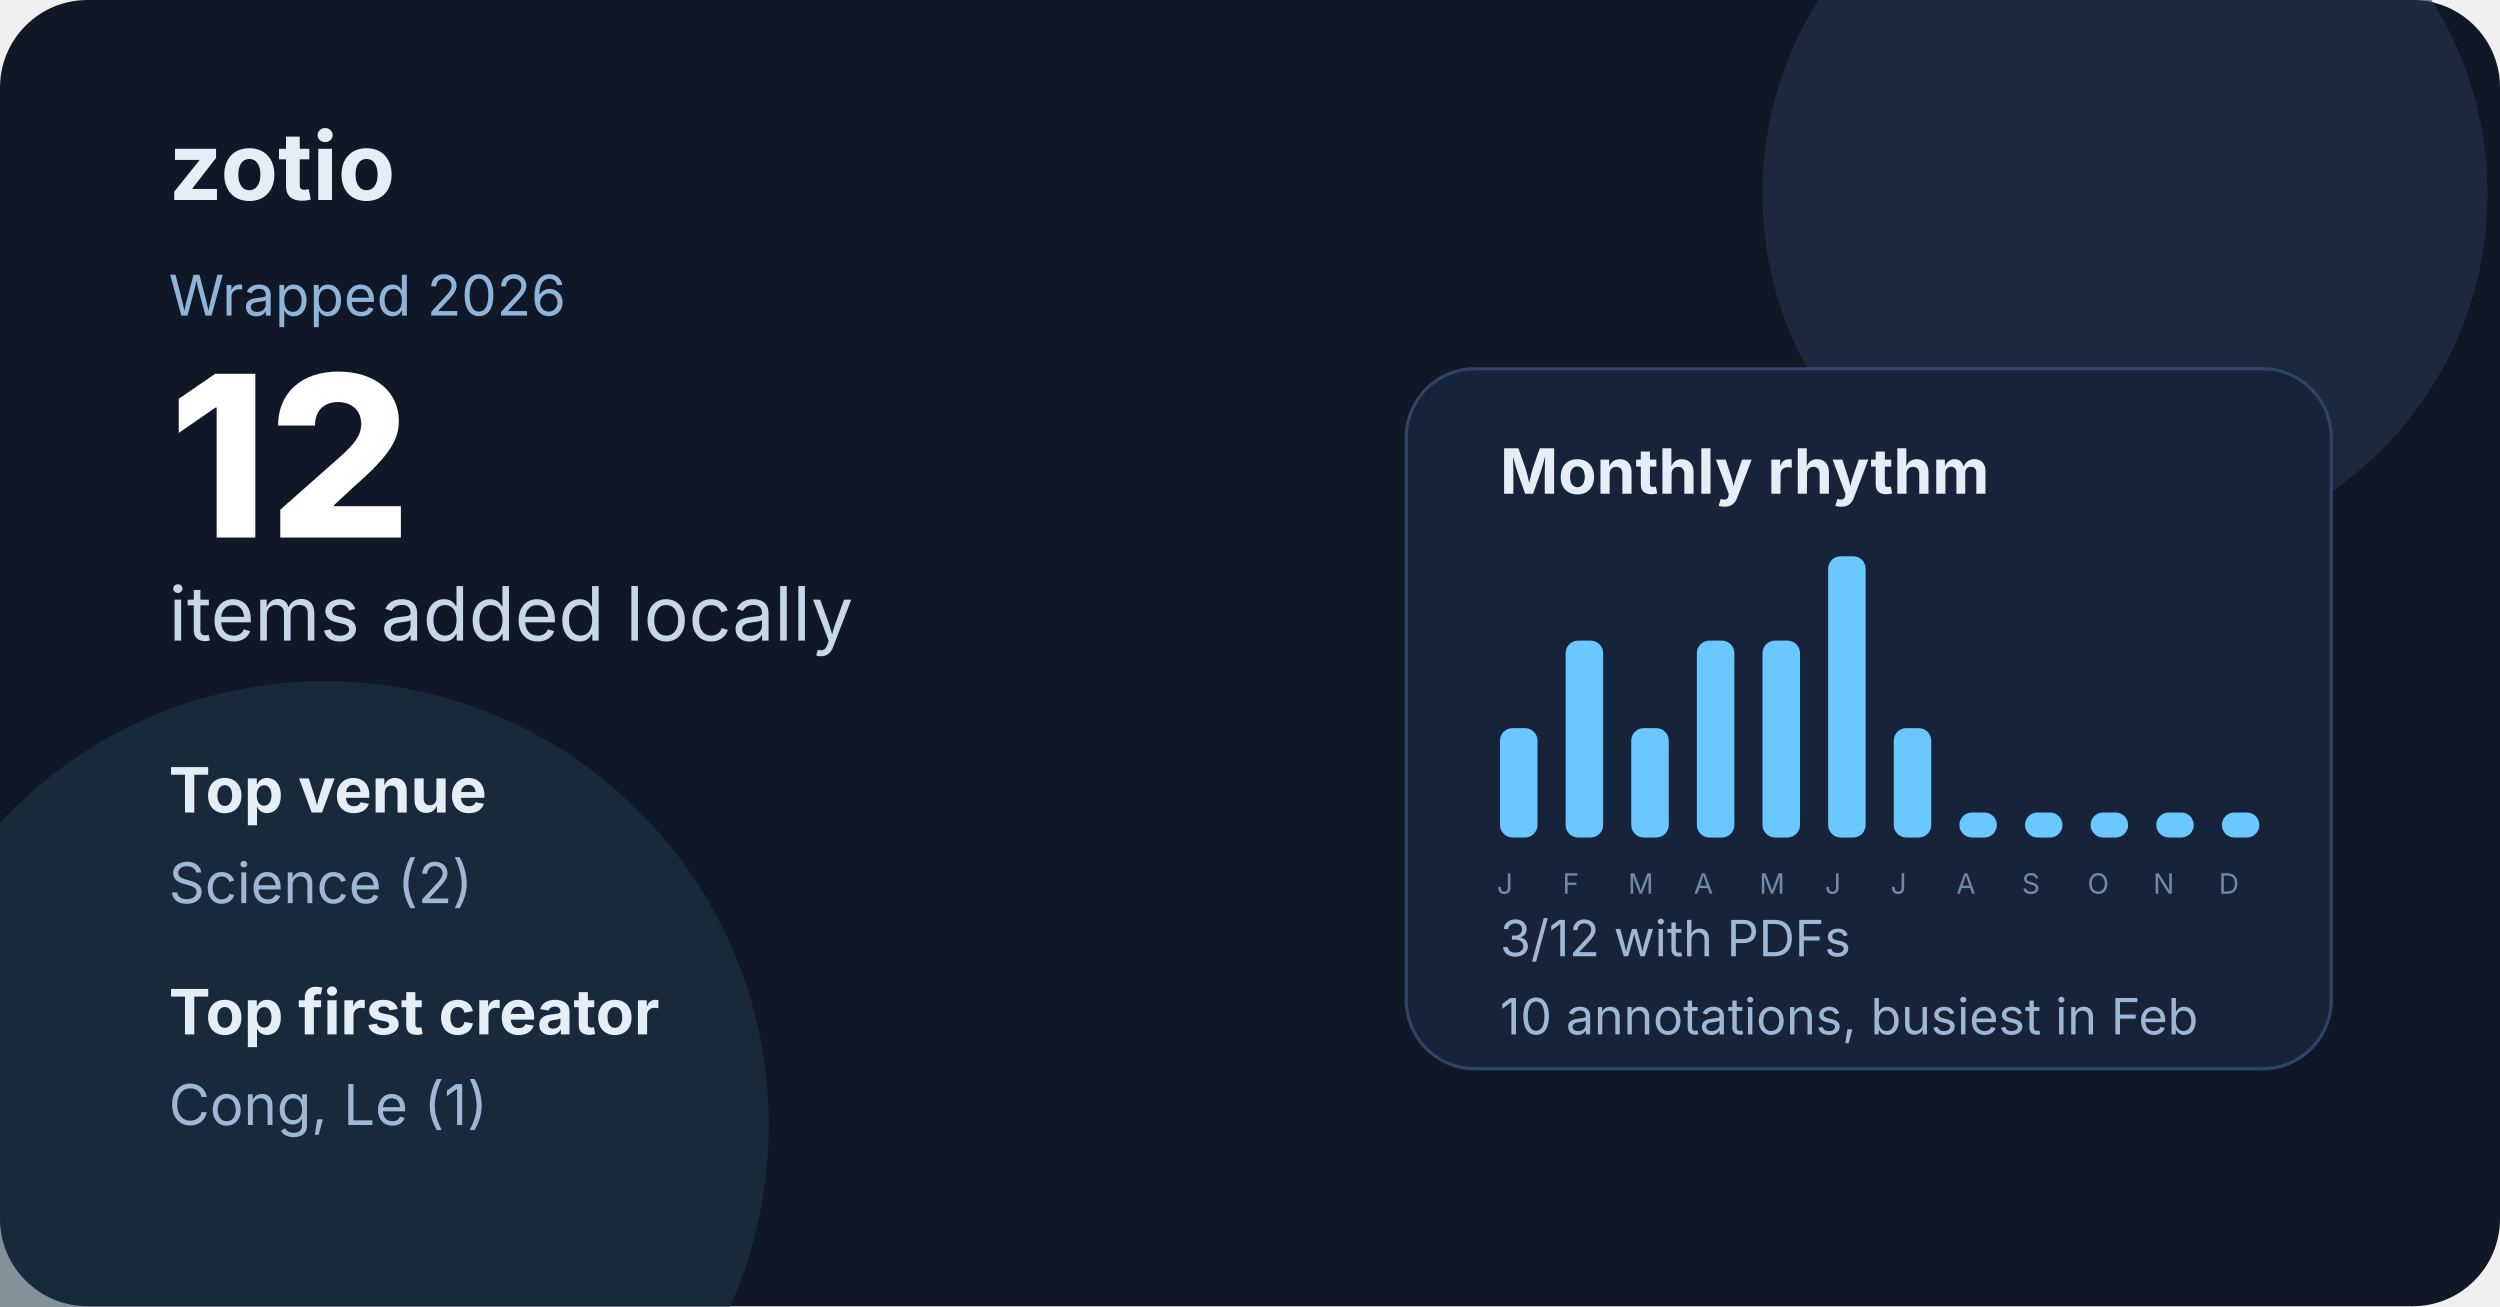
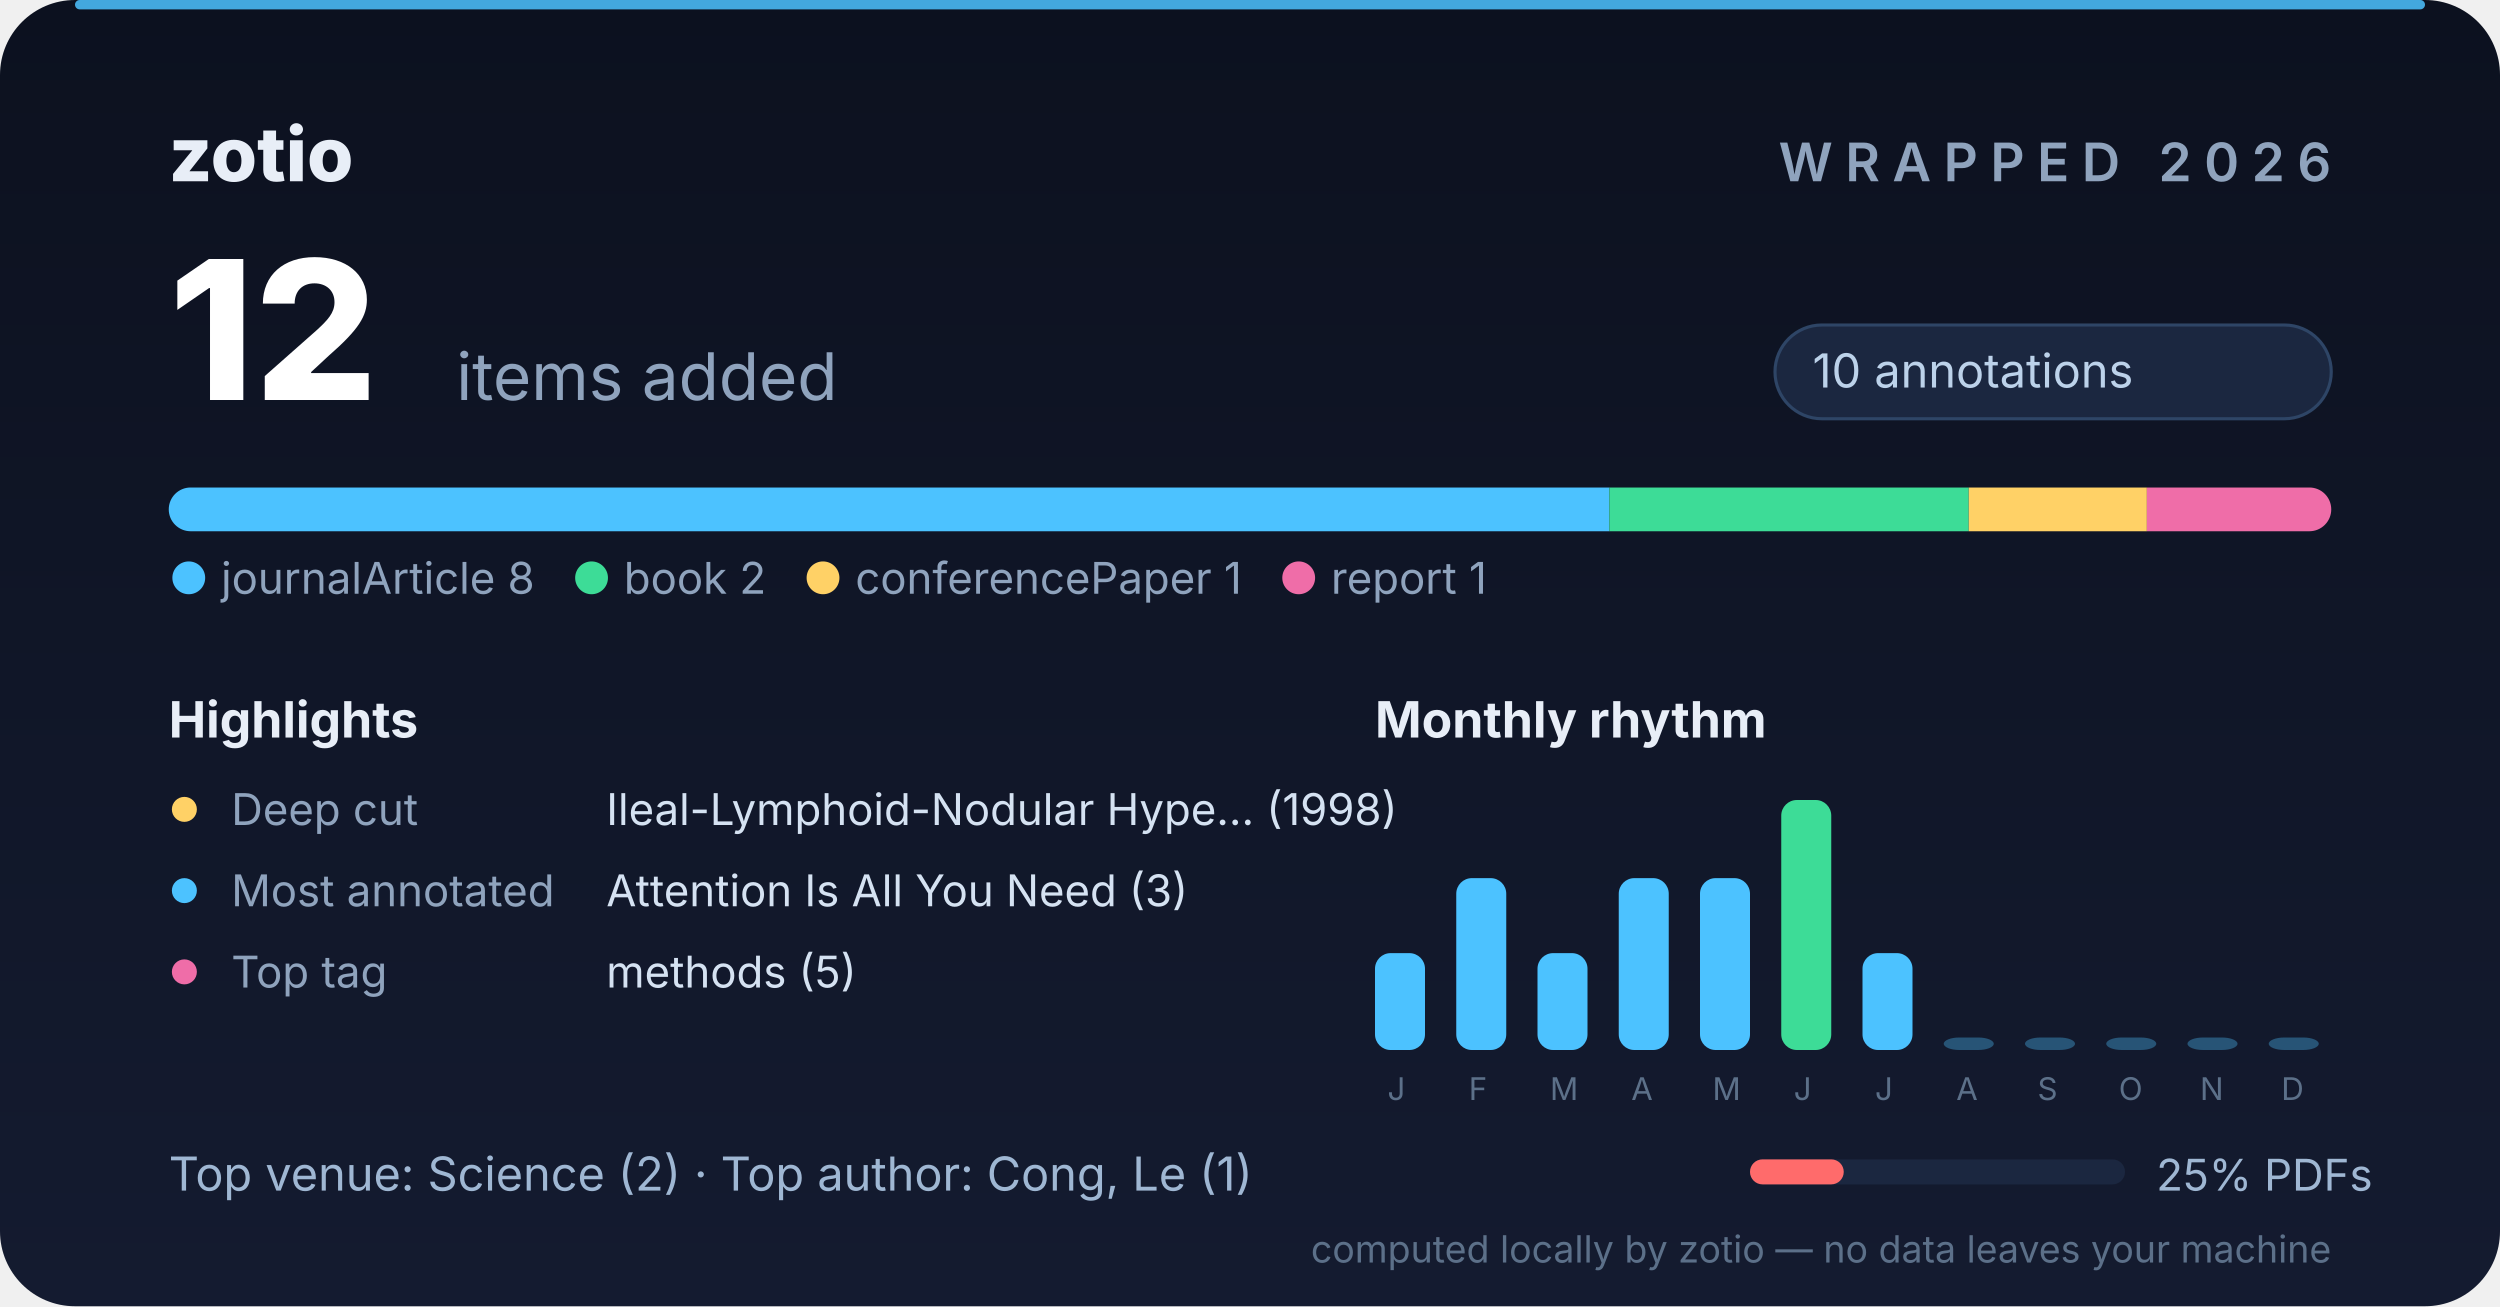
<svg xmlns="http://www.w3.org/2000/svg" width="800" height="418" viewBox="0 0 800 418" role="img" aria-labelledby="title desc">
-   <rect width="800" height="418" rx="28" fill="#101827" />
-   <circle cx="680" cy="62" r="116" fill="#24324b" opacity="0.62" />
-   <circle cx="104" cy="360" r="142" fill="#1f3a4d" opacity="0.52" />
-   <text x="54" y="64" fill="#e5edf7" font-family="Inter, ui-sans-serif, system-ui, sans-serif" font-size="30" font-weight="700">zotio</text>
-   <text x="54" y="101" fill="#8fb4d9" font-family="Inter, ui-sans-serif, system-ui, sans-serif" font-size="18">Wrapped 2026</text>
-   <text x="54" y="172" fill="#ffffff" font-family="Inter, ui-sans-serif, system-ui, sans-serif" font-size="72" font-weight="800">12</text>
-   <text x="54" y="205" fill="#c7d7ea" font-family="Inter, ui-sans-serif, system-ui, sans-serif" font-size="24">items added locally</text>
-   <text x="54" y="260" fill="#e5edf7" font-family="Inter, ui-sans-serif, system-ui, sans-serif" font-size="20" font-weight="700">Top venue</text>
-   <text x="54" y="289" fill="#9fb7d3" font-family="Inter, ui-sans-serif, system-ui, sans-serif" font-size="18">Science (2)</text>
-   <text x="54" y="331" fill="#e5edf7" font-family="Inter, ui-sans-serif, system-ui, sans-serif" font-size="20" font-weight="700">Top first creator</text>
-   <text x="54" y="360" fill="#9fb7d3" font-family="Inter, ui-sans-serif, system-ui, sans-serif" font-size="18">Cong, Le (1)</text>
-   <rect x="450" y="118" width="296" height="224" rx="22" fill="#172338" stroke="#2e4566" />
-   <text x="480" y="158" fill="#e5edf7" font-family="Inter, ui-sans-serif, system-ui, sans-serif" font-size="20" font-weight="700">Monthly rhythm</text>
-   <rect x="480" y="233" width="12" height="35" rx="4" fill="#6bc7ff" />
-   <text x="479" y="286" fill="#6f89a8" font-family="Inter, ui-sans-serif, system-ui, sans-serif" font-size="9">J</text>
-   <rect x="501" y="205" width="12" height="63" rx="4" fill="#6bc7ff" />
-   <text x="500" y="286" fill="#6f89a8" font-family="Inter, ui-sans-serif, system-ui, sans-serif" font-size="9">F</text>
-   <rect x="522" y="233" width="12" height="35" rx="4" fill="#6bc7ff" />
-   <text x="521" y="286" fill="#6f89a8" font-family="Inter, ui-sans-serif, system-ui, sans-serif" font-size="9">M</text>
-   <rect x="543" y="205" width="12" height="63" rx="4" fill="#6bc7ff" />
-   <text x="542" y="286" fill="#6f89a8" font-family="Inter, ui-sans-serif, system-ui, sans-serif" font-size="9">A</text>
-   <rect x="564" y="205" width="12" height="63" rx="4" fill="#6bc7ff" />
-   <text x="563" y="286" fill="#6f89a8" font-family="Inter, ui-sans-serif, system-ui, sans-serif" font-size="9">M</text>
-   <rect x="585" y="178" width="12" height="90" rx="4" fill="#6bc7ff" />
-   <text x="584" y="286" fill="#6f89a8" font-family="Inter, ui-sans-serif, system-ui, sans-serif" font-size="9">J</text>
-   <rect x="606" y="233" width="12" height="35" rx="4" fill="#6bc7ff" />
-   <text x="605" y="286" fill="#6f89a8" font-family="Inter, ui-sans-serif, system-ui, sans-serif" font-size="9">J</text>
-   <rect x="627" y="260" width="12" height="8" rx="4" fill="#6bc7ff" />
-   <text x="626" y="286" fill="#6f89a8" font-family="Inter, ui-sans-serif, system-ui, sans-serif" font-size="9">A</text>
-   <rect x="648" y="260" width="12" height="8" rx="4" fill="#6bc7ff" />
-   <text x="647" y="286" fill="#6f89a8" font-family="Inter, ui-sans-serif, system-ui, sans-serif" font-size="9">S</text>
-   <rect x="669" y="260" width="12" height="8" rx="4" fill="#6bc7ff" />
-   <text x="668" y="286" fill="#6f89a8" font-family="Inter, ui-sans-serif, system-ui, sans-serif" font-size="9">O</text>
-   <rect x="690" y="260" width="12" height="8" rx="4" fill="#6bc7ff" />
-   <text x="689" y="286" fill="#6f89a8" font-family="Inter, ui-sans-serif, system-ui, sans-serif" font-size="9">N</text>
-   <rect x="711" y="260" width="12" height="8" rx="4" fill="#6bc7ff" />
-   <text x="710" y="286" fill="#6f89a8" font-family="Inter, ui-sans-serif, system-ui, sans-serif" font-size="9">D</text>
-   <text x="480" y="306" fill="#9fb7d3" font-family="Inter, ui-sans-serif, system-ui, sans-serif" font-size="16">3/12 with PDFs</text>
-   <text x="480" y="331" fill="#9fb7d3" font-family="Inter, ui-sans-serif, system-ui, sans-serif" font-size="16">10 annotations, busiest in Feb</text>
-   <text x="54" y="395" fill="#6f89a8" font-family="Inter, ui-sans-serif, system-ui, sans-serif" font-size="15" />
+   <defs>
+     <linearGradient id="zw-bg" x1="0" y1="0" x2="0" y2="1">
+       <stop offset="0" stop-color="#0c111f" />
+       <stop offset="1" stop-color="#141b30" />
+     </linearGradient>
+   </defs>
+   <rect width="800" height="418" rx="24" fill="url(#zw-bg)" />
+   <rect x="24" y="0" width="752" height="3" rx="1.5" fill="#4cc2ff" opacity="0.85" />
+   <text x="54" y="58" fill="#e8eef7" font-family="Inter, ui-sans-serif, system-ui, sans-serif" font-size="24" font-weight="800">zotio</text>
+   <text x="746" y="58" text-anchor="end" fill="#8fa3bd" font-family="Inter, ui-sans-serif, system-ui, sans-serif" font-size="17" font-weight="600" letter-spacing="4">WRAPPED 2026</text>
+   <text x="54" y="128" fill="#ffffff" font-family="Inter, ui-sans-serif, system-ui, sans-serif" font-size="62" font-weight="800">12</text>
+   <text x="146" y="128" fill="#8fa3bd" font-family="Inter, ui-sans-serif, system-ui, sans-serif" font-size="21">items added</text>
+   <rect x="568" y="104" width="178" height="30" rx="15" fill="#1b2740" stroke="#2e4566" />
+   <text x="580" y="124" fill="#bcd2ea" font-family="Inter, ui-sans-serif, system-ui, sans-serif" font-size="15">10 annotations</text>
+   <clipPath id="zw-mix">
+     <rect x="54" y="156" width="692" height="14" rx="7" />
+   </clipPath>
+   <g clip-path="url(#zw-mix)">
+     <rect x="54" y="156" width="461" height="14" fill="#4cc2ff" />
+     <rect x="515" y="156" width="115" height="14" fill="#3ddc97" />
+     <rect x="630" y="156" width="57" height="14" fill="#ffd166" />
+     <rect x="687" y="156" width="57" height="14" fill="#ef6da8" />
+     <rect x="744" y="156" width="2" height="14" fill="#ef6da8" />
+   </g>
+   <text x="54" y="190" fill="#8fa3bd" font-family="Inter, ui-sans-serif, system-ui, sans-serif" font-size="14">
+     <tspan fill="#4cc2ff">●</tspan> journalArticle 8   <tspan fill="#3ddc97">●</tspan> book 2   <tspan fill="#ffd166">●</tspan> conferencePaper 1   <tspan fill="#ef6da8">●</tspan> report 1</text>
+   <text x="54" y="236" fill="#e8eef7" font-family="Inter, ui-sans-serif, system-ui, sans-serif" font-size="16" font-weight="700">Highlights</text>
+   <circle cx="59" cy="259" r="4" fill="#ffd166" />
+   <text x="74" y="264" fill="#8fa3bd" font-family="Inter, ui-sans-serif, system-ui, sans-serif" font-size="14">Deep cut</text>
+   <text x="194" y="264" fill="#d5e2f2" font-family="Inter, ui-sans-serif, system-ui, sans-serif" font-size="14">Ileal-Lymphoid-Nodular Hype... (1998)</text>
+   <circle cx="59" cy="285" r="4" fill="#4cc2ff" />
+   <text x="74" y="290" fill="#8fa3bd" font-family="Inter, ui-sans-serif, system-ui, sans-serif" font-size="14">Most annotated</text>
+   <text x="194" y="290" fill="#d5e2f2" font-family="Inter, ui-sans-serif, system-ui, sans-serif" font-size="14">Attention Is All You Need (3)</text>
+   <circle cx="59" cy="311" r="4" fill="#ef6da8" />
+   <text x="74" y="316" fill="#8fa3bd" font-family="Inter, ui-sans-serif, system-ui, sans-serif" font-size="14">Top tag</text>
+   <text x="194" y="316" fill="#d5e2f2" font-family="Inter, ui-sans-serif, system-ui, sans-serif" font-size="14">methods (5)</text>
+   <text x="440" y="236" fill="#e8eef7" font-family="Inter, ui-sans-serif, system-ui, sans-serif" font-size="16" font-weight="700">Monthly rhythm</text>
+   <rect x="440" y="305" width="16" height="31" rx="5" fill="#4cc2ff" opacity="1" />
+   <text x="444" y="352" fill="#5c7089" font-family="Inter, ui-sans-serif, system-ui, sans-serif" font-size="10">J</text>
+   <rect x="466" y="281" width="16" height="55" rx="5" fill="#4cc2ff" opacity="1" />
+   <text x="470" y="352" fill="#5c7089" font-family="Inter, ui-sans-serif, system-ui, sans-serif" font-size="10">F</text>
+   <rect x="492" y="305" width="16" height="31" rx="5" fill="#4cc2ff" opacity="1" />
+   <text x="496" y="352" fill="#5c7089" font-family="Inter, ui-sans-serif, system-ui, sans-serif" font-size="10">M</text>
+   <rect x="518" y="281" width="16" height="55" rx="5" fill="#4cc2ff" opacity="1" />
+   <text x="522" y="352" fill="#5c7089" font-family="Inter, ui-sans-serif, system-ui, sans-serif" font-size="10">A</text>
+   <rect x="544" y="281" width="16" height="55" rx="5" fill="#4cc2ff" opacity="1" />
+   <text x="548" y="352" fill="#5c7089" font-family="Inter, ui-sans-serif, system-ui, sans-serif" font-size="10">M</text>
+   <rect x="570" y="256" width="16" height="80" rx="5" fill="#3ddc97" opacity="1" />
+   <text x="574" y="352" fill="#5c7089" font-family="Inter, ui-sans-serif, system-ui, sans-serif" font-size="10">J</text>
+   <rect x="596" y="305" width="16" height="31" rx="5" fill="#4cc2ff" opacity="1" />
+   <text x="600" y="352" fill="#5c7089" font-family="Inter, ui-sans-serif, system-ui, sans-serif" font-size="10">J</text>
+   <rect x="622" y="332" width="16" height="4" rx="5" fill="#4cc2ff" opacity="0.35" />
+   <text x="626" y="352" fill="#5c7089" font-family="Inter, ui-sans-serif, system-ui, sans-serif" font-size="10">A</text>
+   <rect x="648" y="332" width="16" height="4" rx="5" fill="#4cc2ff" opacity="0.35" />
+   <text x="652" y="352" fill="#5c7089" font-family="Inter, ui-sans-serif, system-ui, sans-serif" font-size="10">S</text>
+   <rect x="674" y="332" width="16" height="4" rx="5" fill="#4cc2ff" opacity="0.35" />
+   <text x="678" y="352" fill="#5c7089" font-family="Inter, ui-sans-serif, system-ui, sans-serif" font-size="10">O</text>
+   <rect x="700" y="332" width="16" height="4" rx="5" fill="#4cc2ff" opacity="0.35" />
+   <text x="704" y="352" fill="#5c7089" font-family="Inter, ui-sans-serif, system-ui, sans-serif" font-size="10">N</text>
+   <rect x="726" y="332" width="16" height="4" rx="5" fill="#4cc2ff" opacity="0.35" />
+   <text x="730" y="352" fill="#5c7089" font-family="Inter, ui-sans-serif, system-ui, sans-serif" font-size="10">D</text>
+   <text x="54" y="381" fill="#9fb7d3" font-family="Inter, ui-sans-serif, system-ui, sans-serif" font-size="15">Top venue: Science (2)   ·   Top author: Cong, Le (1)</text>
+   <rect x="560" y="371" width="120" height="8" rx="4" fill="#1b2740" />
+   <rect x="560" y="371" width="30" height="8" rx="4" fill="#ff6b6b" />
+   <text x="690" y="381" fill="#9fb7d3" font-family="Inter, ui-sans-serif, system-ui, sans-serif" font-size="14">25% PDFs</text>
+   <text x="746" y="404" text-anchor="end" fill="#5c7089" font-family="Inter, ui-sans-serif, system-ui, sans-serif" font-size="12">computed locally by zotio — no data leaves your machine</text>
</svg>
